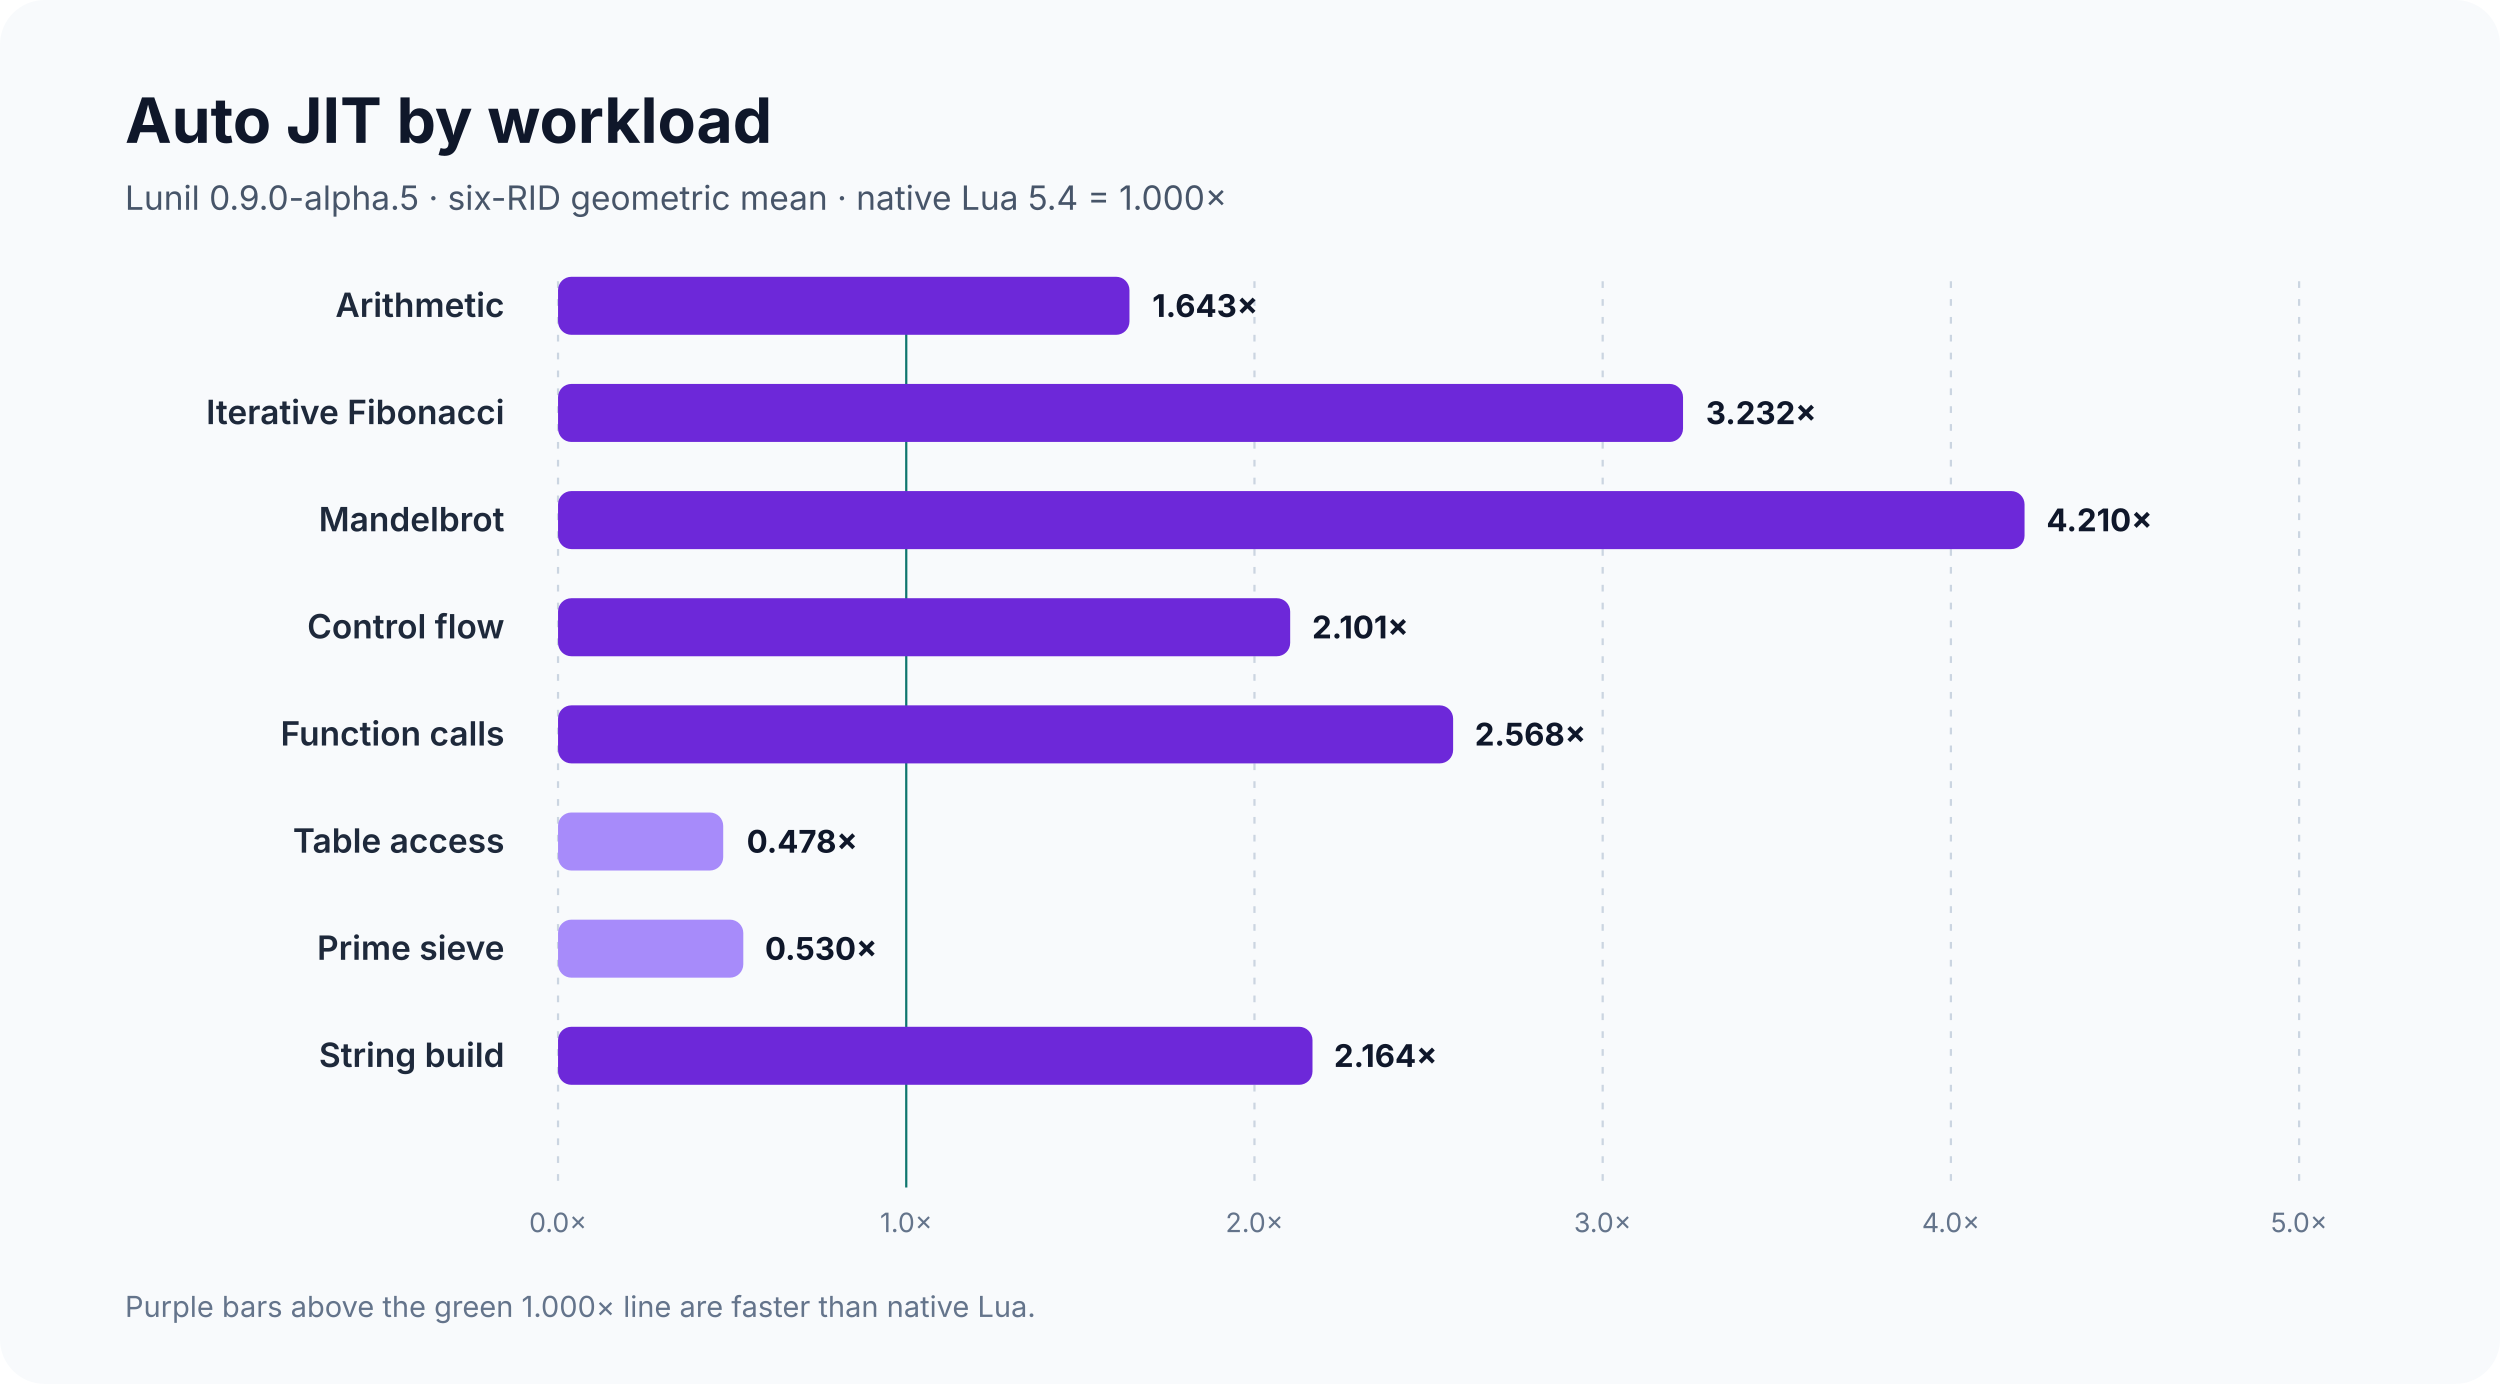
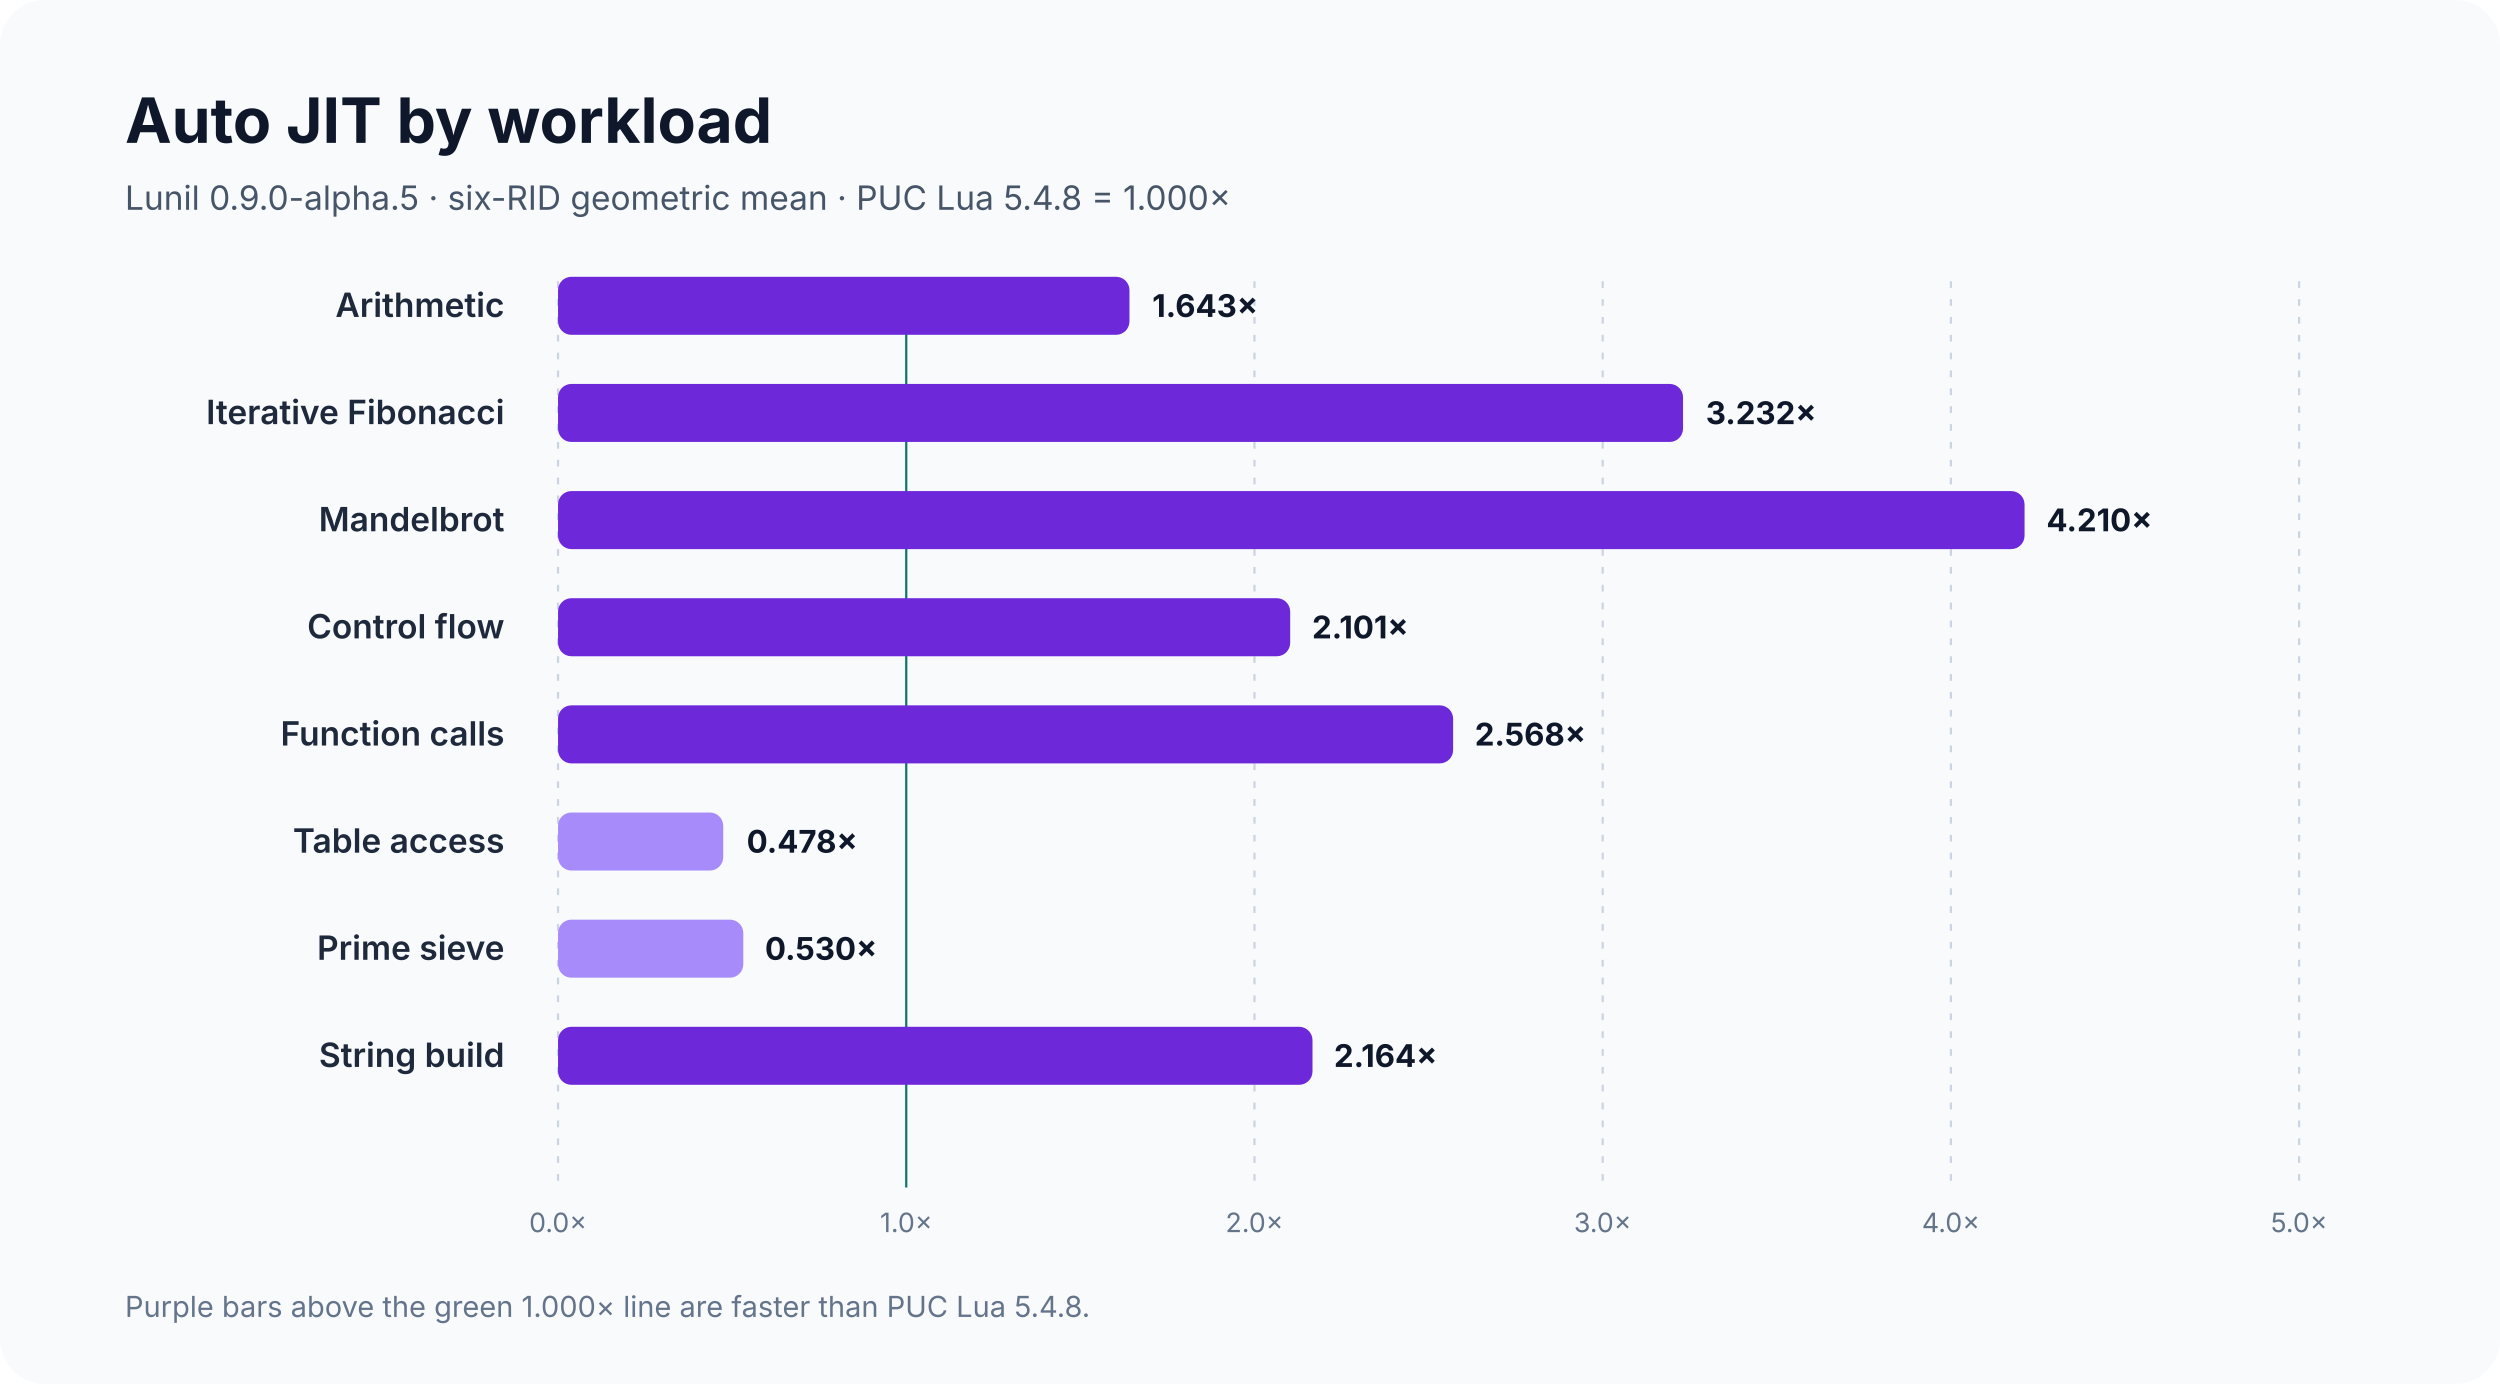
<svg xmlns="http://www.w3.org/2000/svg" width="1120" height="620" viewBox="0 0 1120 620" role="img" aria-labelledby="title desc">
  <rect width="1120" height="620" rx="20" fill="#f8fafc" />
  <text x="56" y="64" font-family="Inter,Segoe UI,sans-serif" font-size="28" font-weight="700" fill="#0f172a">Auto JIT by workload</text>
-   <text x="56" y="94" font-family="Inter,Segoe UI,sans-serif" font-size="15" fill="#475569">Lunil 0.9.0-alpha.5 · six-RID geometric mean · native Lua 5.4 = 1.000×</text>
+   <text x="56" y="94" font-family="Inter,Segoe UI,sans-serif" font-size="15" fill="#475569">Lunil 0.9.0-alpha.5 · six-RID geometric mean · PUC Lua 5.4.8 = 1.000×</text>
  <line x1="250.0" y1="126" x2="250.0" y2="532" stroke="#cbd5e1" stroke-width="1" stroke-dasharray="3 5" />
  <text x="250.0" y="552" text-anchor="middle" font-family="Inter,Segoe UI,sans-serif" font-size="12" fill="#64748b">0.0×</text>
  <line x1="406.0" y1="126" x2="406.0" y2="532" stroke="#0f766e" stroke-width="1" />
  <text x="406.0" y="552" text-anchor="middle" font-family="Inter,Segoe UI,sans-serif" font-size="12" fill="#64748b">1.0×</text>
  <line x1="562.0" y1="126" x2="562.0" y2="532" stroke="#cbd5e1" stroke-width="1" stroke-dasharray="3 5" />
  <text x="562.0" y="552" text-anchor="middle" font-family="Inter,Segoe UI,sans-serif" font-size="12" fill="#64748b">2.0×</text>
  <line x1="718.0" y1="126" x2="718.0" y2="532" stroke="#cbd5e1" stroke-width="1" stroke-dasharray="3 5" />
  <text x="718.0" y="552" text-anchor="middle" font-family="Inter,Segoe UI,sans-serif" font-size="12" fill="#64748b">3.0×</text>
  <line x1="874.0" y1="126" x2="874.0" y2="532" stroke="#cbd5e1" stroke-width="1" stroke-dasharray="3 5" />
  <text x="874.0" y="552" text-anchor="middle" font-family="Inter,Segoe UI,sans-serif" font-size="12" fill="#64748b">4.0×</text>
  <line x1="1030.0" y1="126" x2="1030.0" y2="532" stroke="#cbd5e1" stroke-width="1" stroke-dasharray="3 5" />
  <text x="1030.0" y="552" text-anchor="middle" font-family="Inter,Segoe UI,sans-serif" font-size="12" fill="#64748b">5.0×</text>
  <text x="226" y="142" text-anchor="end" font-family="Inter,Segoe UI,sans-serif" font-size="15" font-weight="600" fill="#1e293b">Arithmetic</text>
  <rect x="250" y="124" width="256.0" height="26" rx="6" fill="#6d28d9" />
  <text x="516.2" y="142" font-family="Inter,Segoe UI,sans-serif" font-size="14" font-weight="700" fill="#0f172a">1.643×</text>
  <text x="226" y="190" text-anchor="end" font-family="Inter,Segoe UI,sans-serif" font-size="15" font-weight="600" fill="#1e293b">Iterative Fibonacci</text>
  <rect x="250" y="172" width="504.0" height="26" rx="6" fill="#6d28d9" />
  <text x="764.2" y="190" font-family="Inter,Segoe UI,sans-serif" font-size="14" font-weight="700" fill="#0f172a">3.232×</text>
  <text x="226" y="238" text-anchor="end" font-family="Inter,Segoe UI,sans-serif" font-size="15" font-weight="600" fill="#1e293b">Mandelbrot</text>
  <rect x="250" y="220" width="657.0" height="26" rx="6" fill="#6d28d9" />
  <text x="916.8" y="238" font-family="Inter,Segoe UI,sans-serif" font-size="14" font-weight="700" fill="#0f172a">4.210×</text>
  <text x="226" y="286" text-anchor="end" font-family="Inter,Segoe UI,sans-serif" font-size="15" font-weight="600" fill="#1e293b">Control flow</text>
  <rect x="250" y="268" width="328.0" height="26" rx="6" fill="#6d28d9" />
  <text x="587.8" y="286" font-family="Inter,Segoe UI,sans-serif" font-size="14" font-weight="700" fill="#0f172a">2.101×</text>
  <text x="226" y="334" text-anchor="end" font-family="Inter,Segoe UI,sans-serif" font-size="15" font-weight="600" fill="#1e293b">Function calls</text>
  <rect x="250" y="316" width="401.0" height="26" rx="6" fill="#6d28d9" />
  <text x="660.7" y="334" font-family="Inter,Segoe UI,sans-serif" font-size="14" font-weight="700" fill="#0f172a">2.568×</text>
  <text x="226" y="382" text-anchor="end" font-family="Inter,Segoe UI,sans-serif" font-size="15" font-weight="600" fill="#1e293b">Table access</text>
  <rect x="250" y="364" width="74.0" height="26" rx="6" fill="#a78bfa" />
  <text x="334.5" y="382" font-family="Inter,Segoe UI,sans-serif" font-size="14" font-weight="700" fill="#0f172a">0.478×</text>
  <text x="226" y="430" text-anchor="end" font-family="Inter,Segoe UI,sans-serif" font-size="15" font-weight="600" fill="#1e293b">Prime sieve</text>
  <rect x="250" y="412" width="83.0" height="26" rx="6" fill="#a78bfa" />
  <text x="342.7" y="430" font-family="Inter,Segoe UI,sans-serif" font-size="14" font-weight="700" fill="#0f172a">0.530×</text>
  <text x="226" y="478" text-anchor="end" font-family="Inter,Segoe UI,sans-serif" font-size="15" font-weight="600" fill="#1e293b">String build</text>
  <rect x="250" y="460" width="338.0" height="26" rx="6" fill="#6d28d9" />
  <text x="597.6" y="478" font-family="Inter,Segoe UI,sans-serif" font-size="14" font-weight="700" fill="#0f172a">2.164×</text>
-   <text x="56" y="590" font-family="Inter,Segoe UI,sans-serif" font-size="13" fill="#64748b">Purple bars above the green 1.000× line are faster than native Lua.</text>
+   <text x="56" y="590" font-family="Inter,Segoe UI,sans-serif" font-size="13" fill="#64748b">Purple bars above the green 1.000× line are faster than PUC Lua 5.4.8.</text>
</svg>
